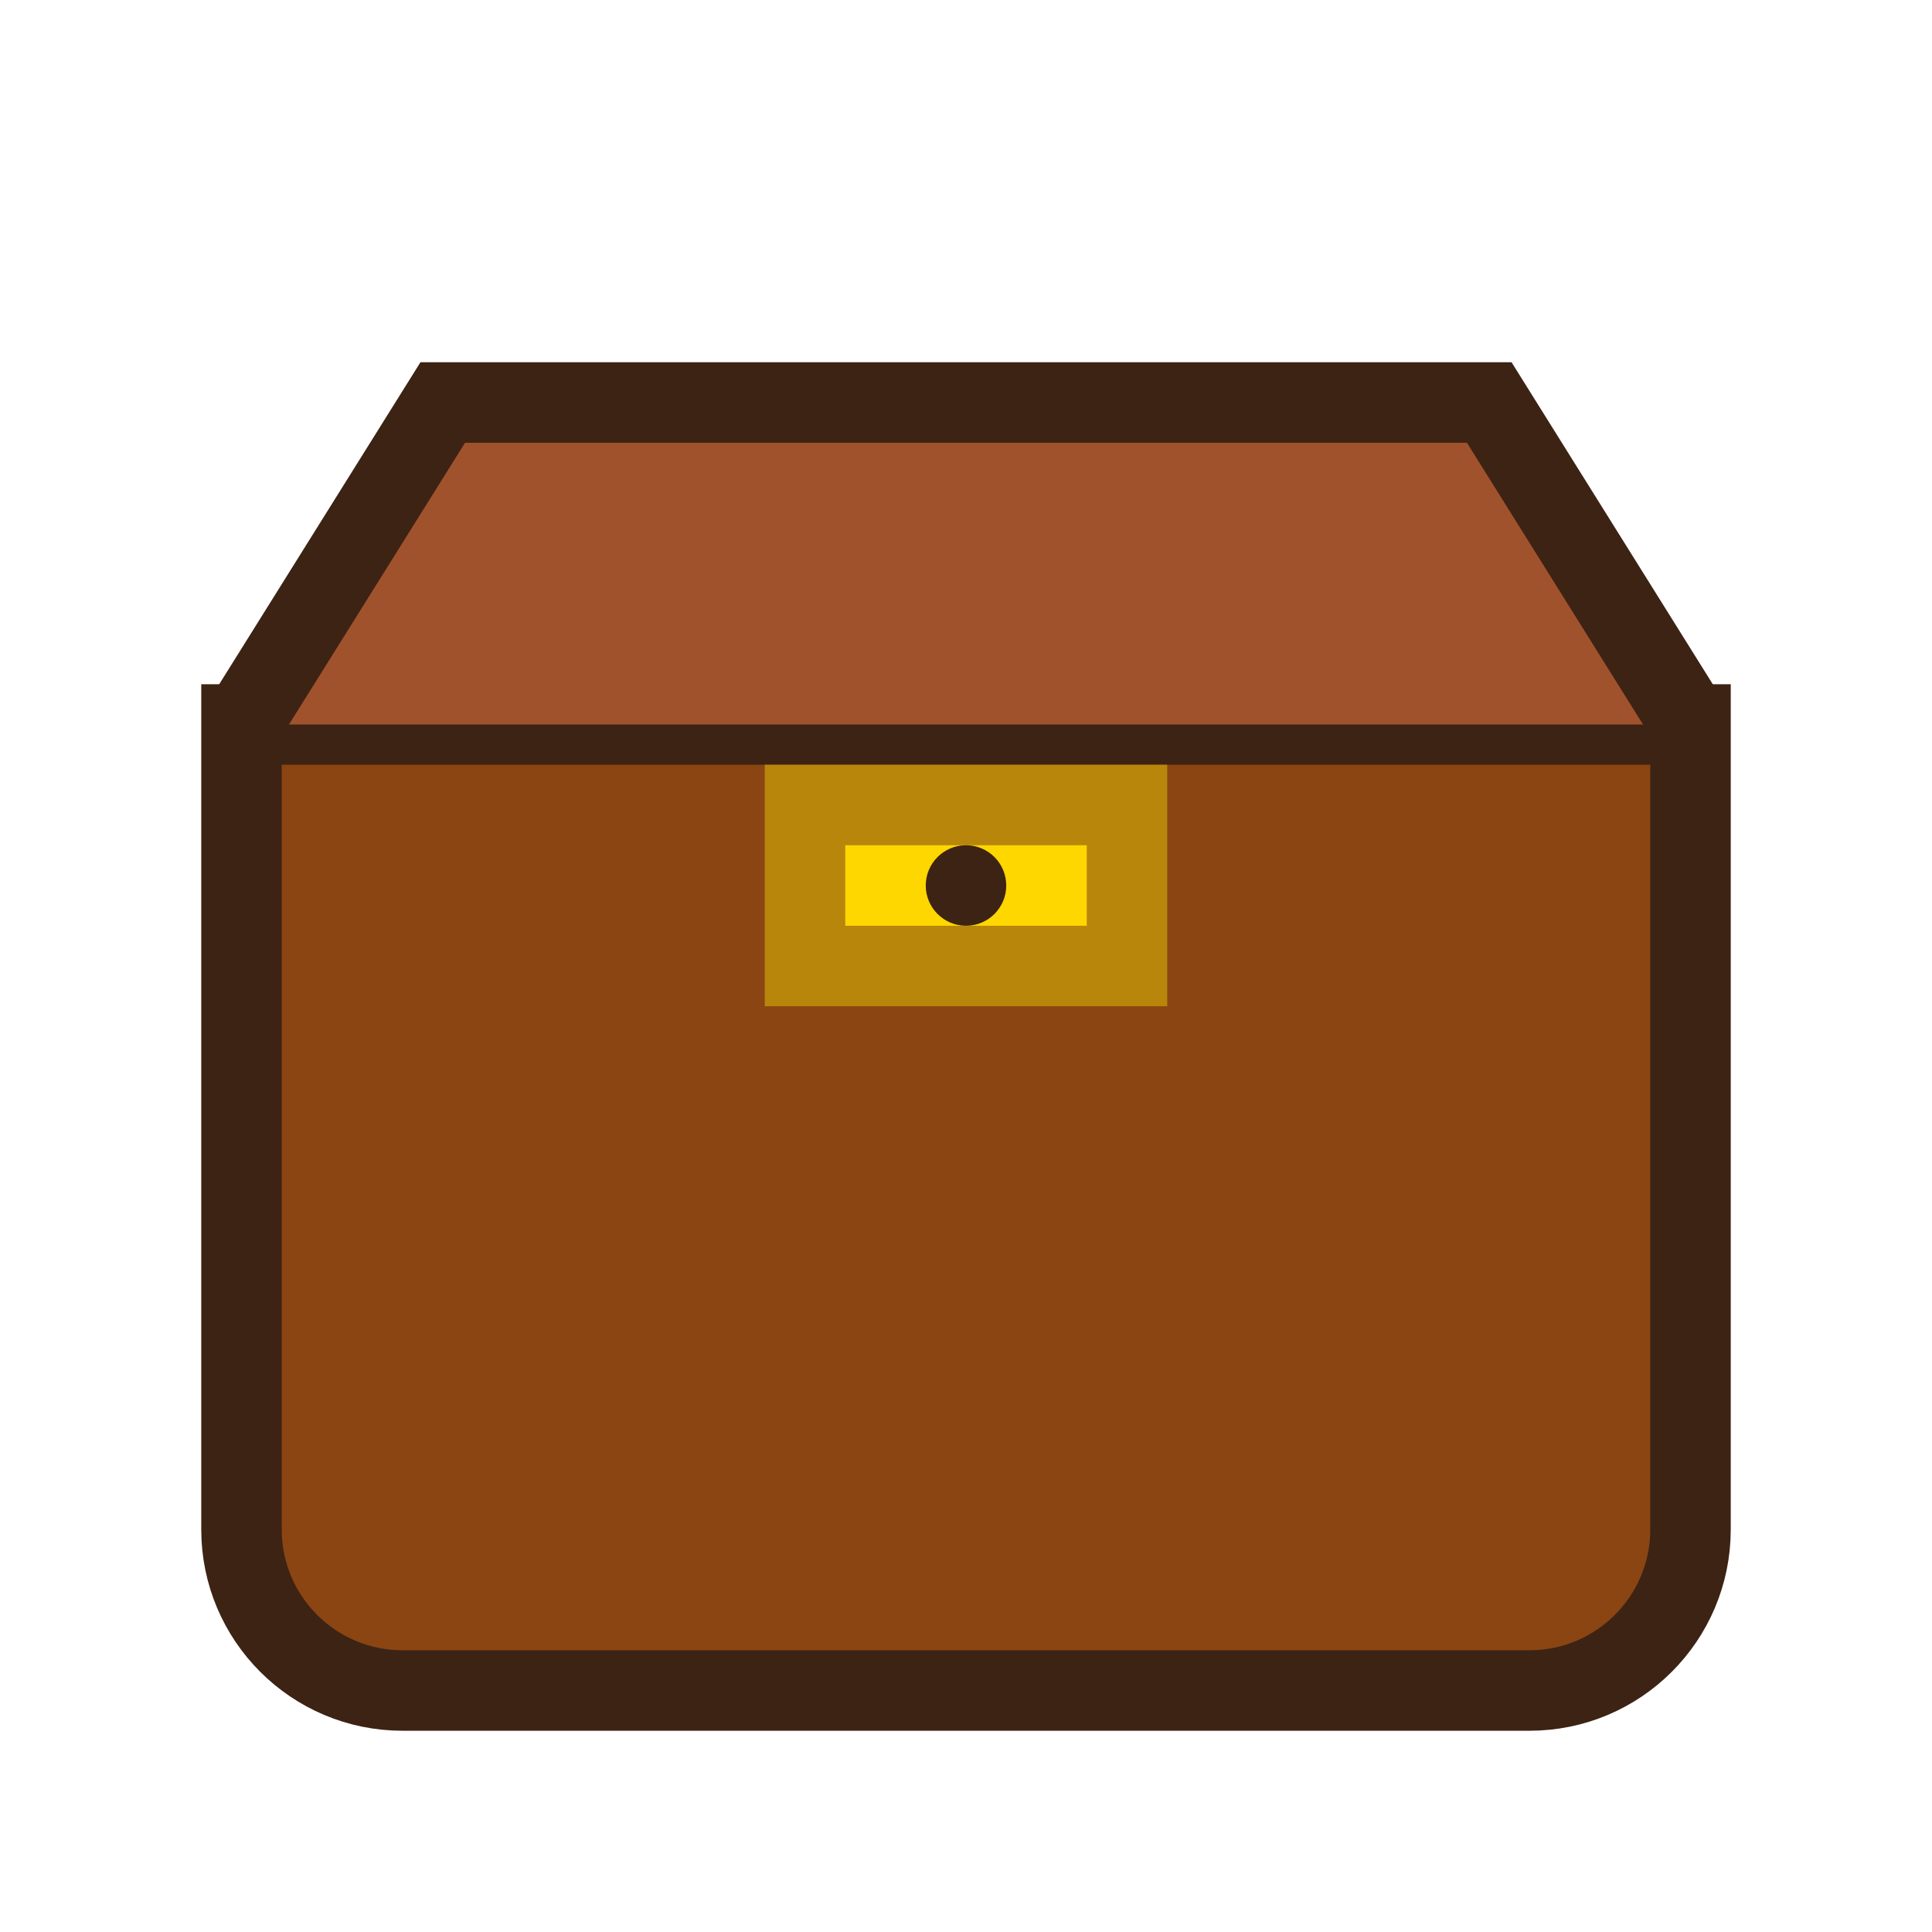
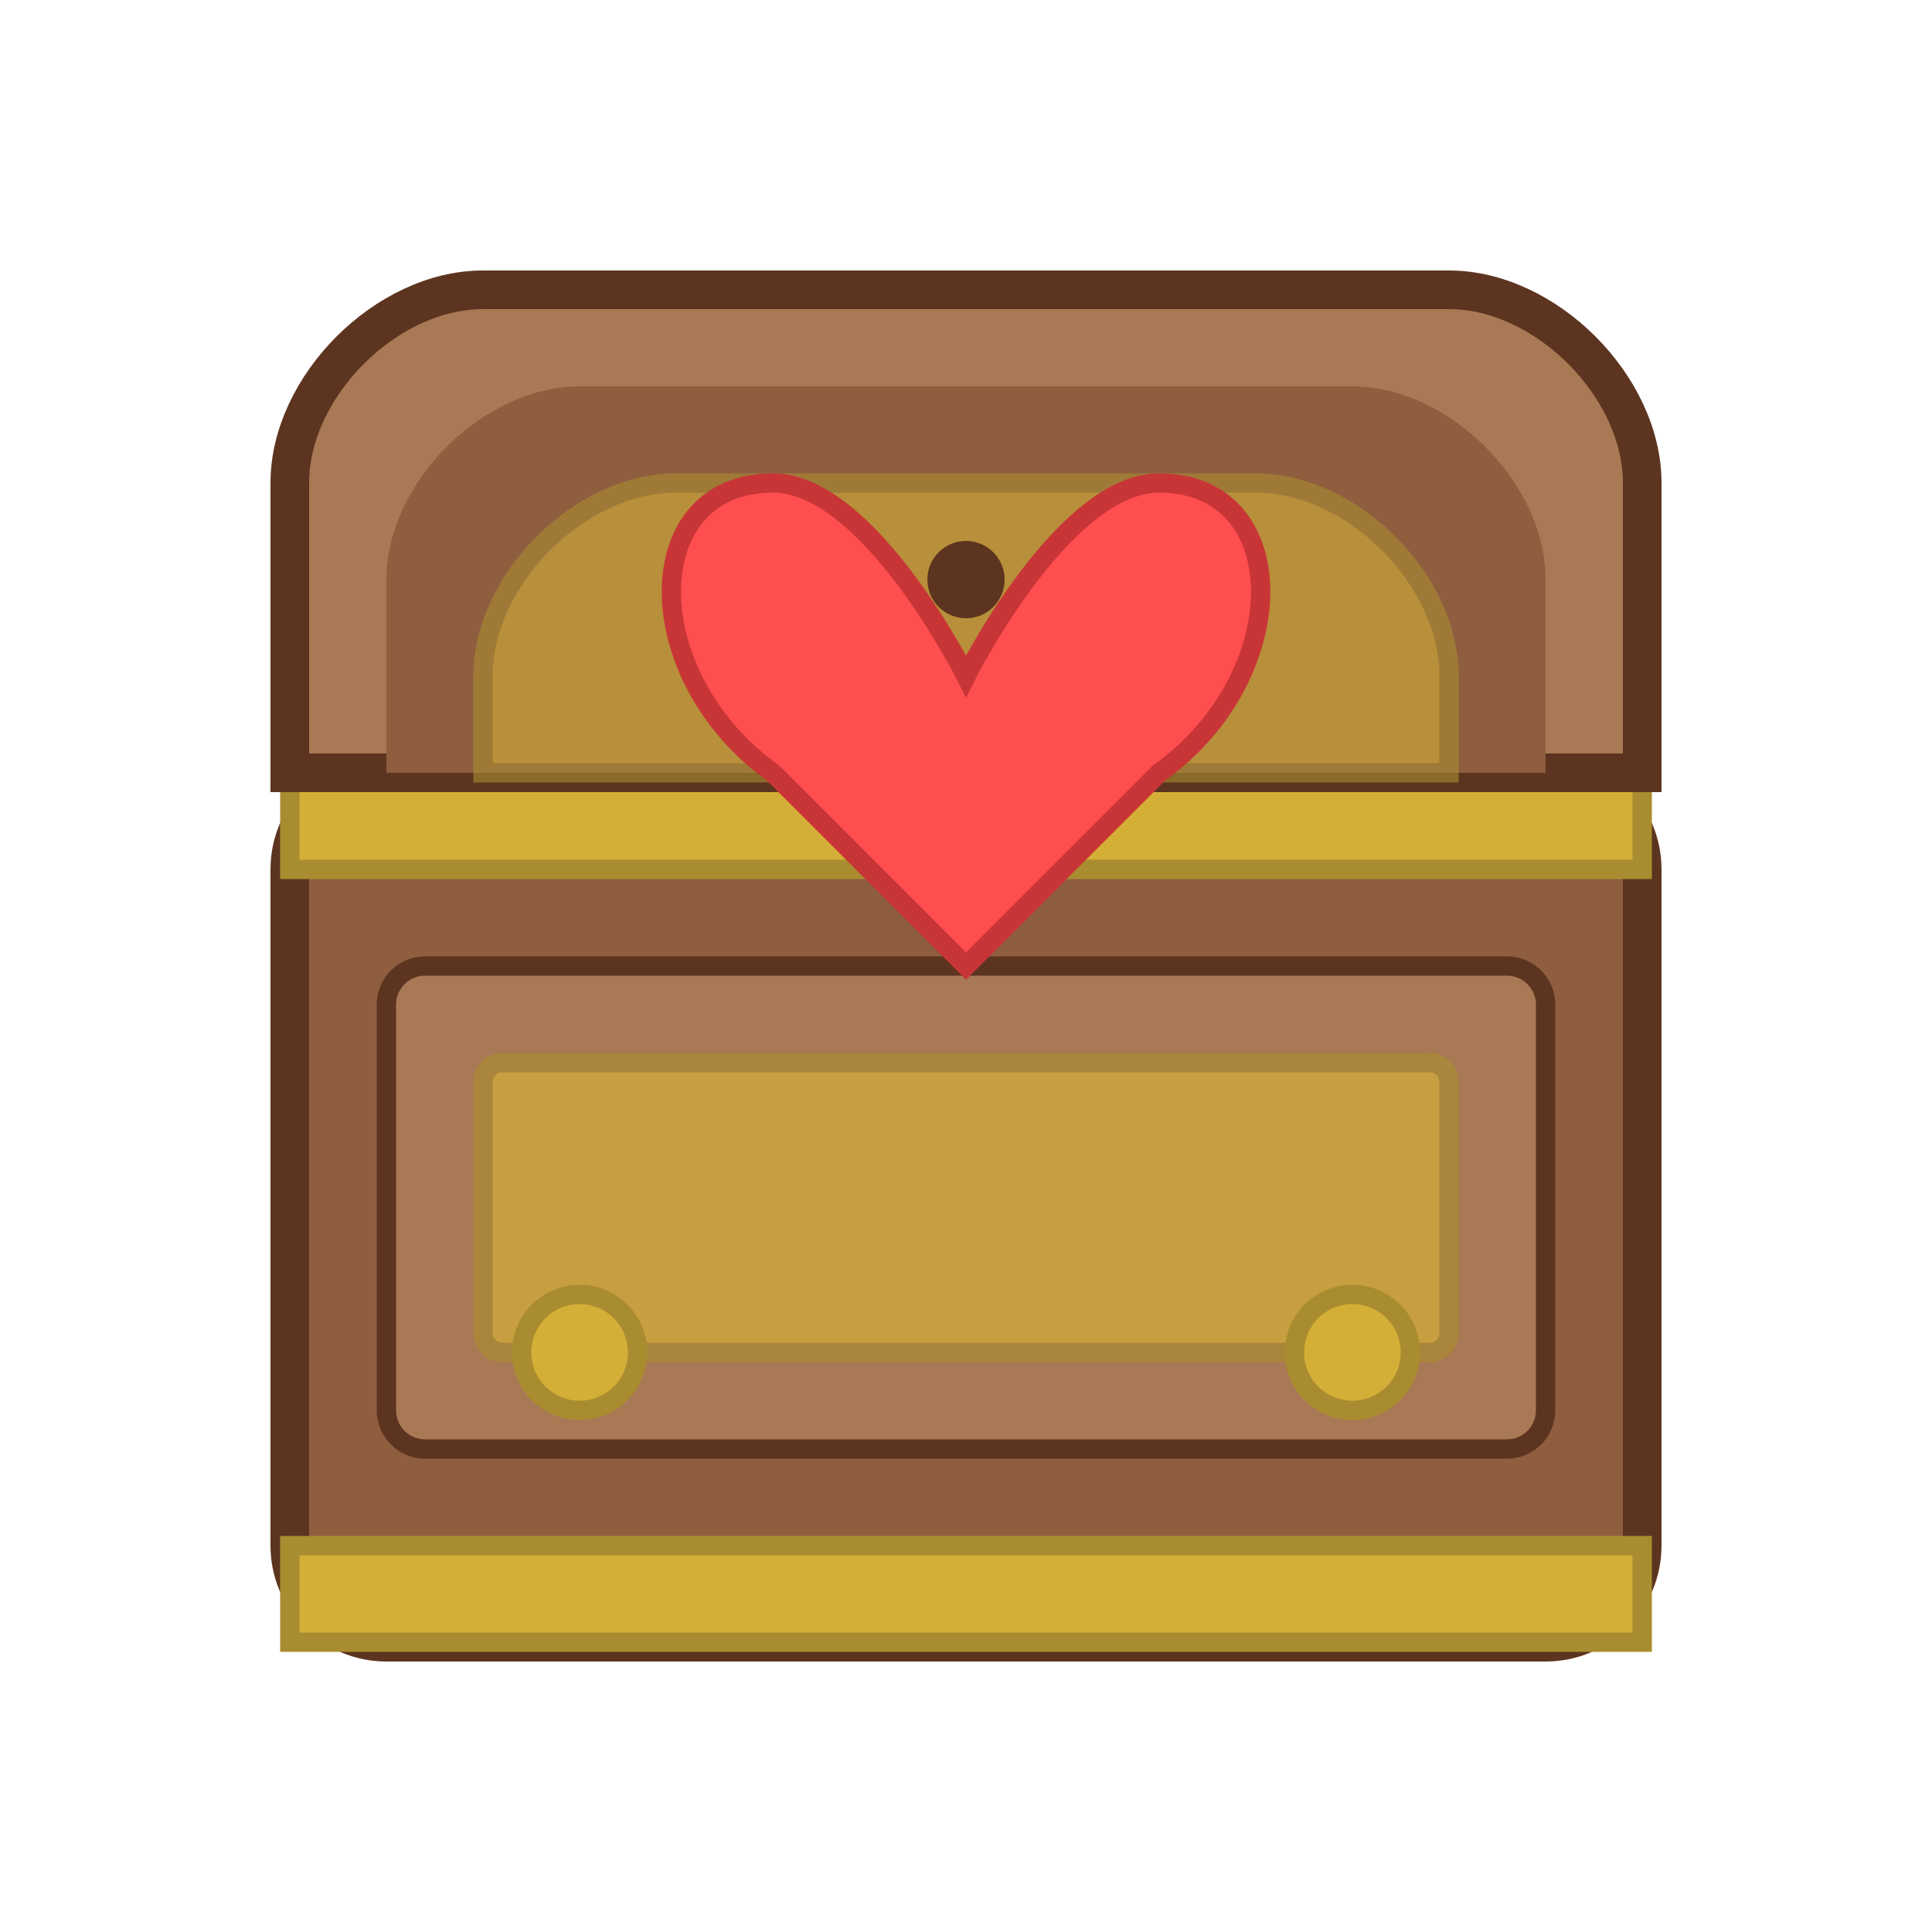
- <svg xmlns="http://www.w3.org/2000/svg" width="120" height="120" viewBox="0 0 24 24">
-   <path d="M3 9h18v10a2 2 0 0 1-2 2H5a2 2 0 0 1-2-2V9z" fill="#8B4513" stroke="#3D2314" />
-   <path d="M3 9l2.5-4h13L21 9" fill="#A0522D" stroke="#3D2314" />
-   <rect x="10" y="10" width="4" height="2" fill="#FFD700" stroke="#B8860B" />
-   <circle cx="12" cy="11" r="0.5" fill="#3D2314" />
+ <svg xmlns="http://www.w3.org/2000/svg" width="180" height="180" viewBox="0 0 100 100">
+   <rect x="15" y="40" width="70" height="45" rx="5" ry="5" fill="#8e5e3f" stroke="#5d341f" stroke-width="2" />
+   <rect x="20" y="50" width="60" height="25" rx="2" ry="2" fill="#a87954" stroke="#5d341f" stroke-width="1" />
+   <rect x="25" y="55" width="50" height="15" rx="1" ry="1" fill="#d4af37" stroke="#aa8c30" stroke-width="1" opacity="0.7" />
+   <rect x="15" y="40" width="70" height="5" fill="#d4af37" stroke="#aa8c30" stroke-width="1" />
+   <rect x="15" y="80" width="70" height="5" fill="#d4af37" stroke="#aa8c30" stroke-width="1" />
+   <path d="M15,40 L15,25 C15,20 20,15 25,15 L75,15 C80,15 85,20 85,25 L85,40 Z" fill="#a87954" stroke="#5d341f" stroke-width="2" />
+   <path d="M20,40 L20,30 C20,25 25,20 30,20 L70,20 C75,20 80,25 80,30 L80,40 Z" fill="#8e5e3f" stroke-width="0" />
+   <path d="M25,40 L25,35 C25,30 30,25 35,25 L65,25 C70,25 75,30 75,35 L75,40 Z" fill="#d4af37" stroke="#aa8c30" stroke-width="1" opacity="0.6" />
+   <path d="M50,35             C50,35 45,25 40,25             C33,25 33,35 40,40             C45,45 50,50 50,50             C50,50 55,45 60,40             C67,35 67,25 60,25             C55,25 50,35 50,35 Z" fill="#ff4e50" stroke="#c83536" stroke-width="1" />
+   <circle cx="50" cy="30" r="2" fill="#5d341f" />
+   <circle cx="30" cy="70" r="3" fill="#d4af37" stroke="#aa8c30" stroke-width="1" />
+   <circle cx="70" cy="70" r="3" fill="#d4af37" stroke="#aa8c30" stroke-width="1" />
</svg>
